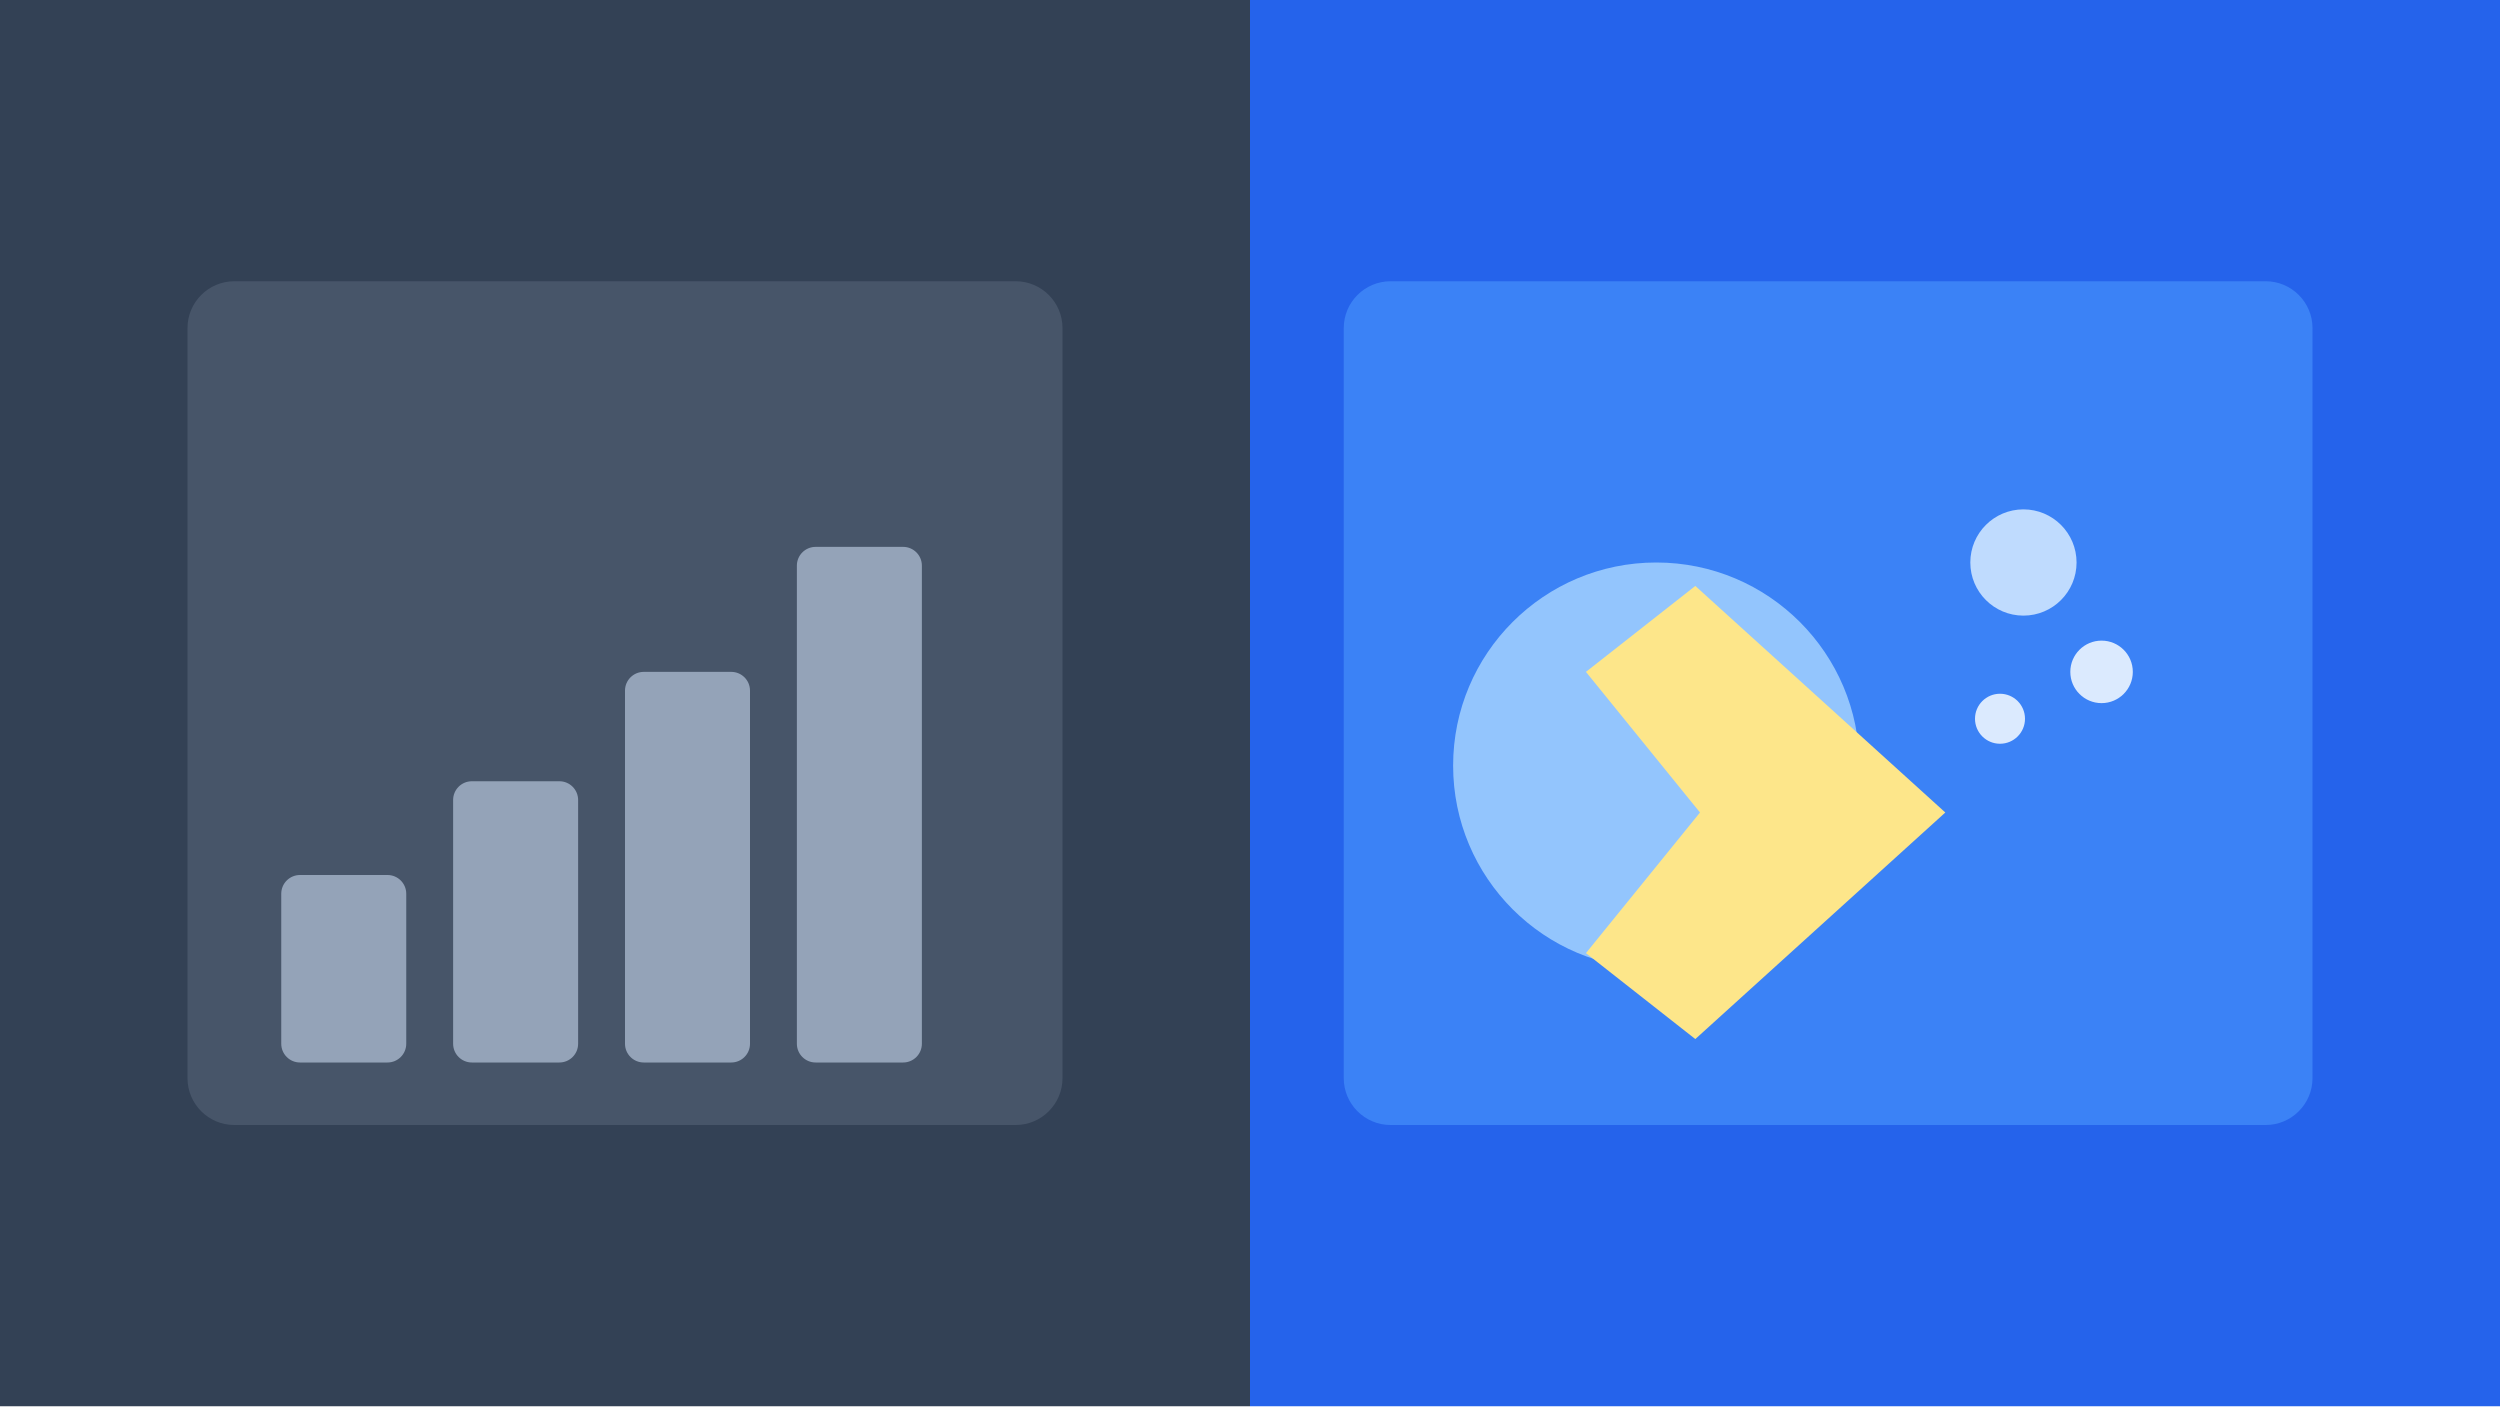
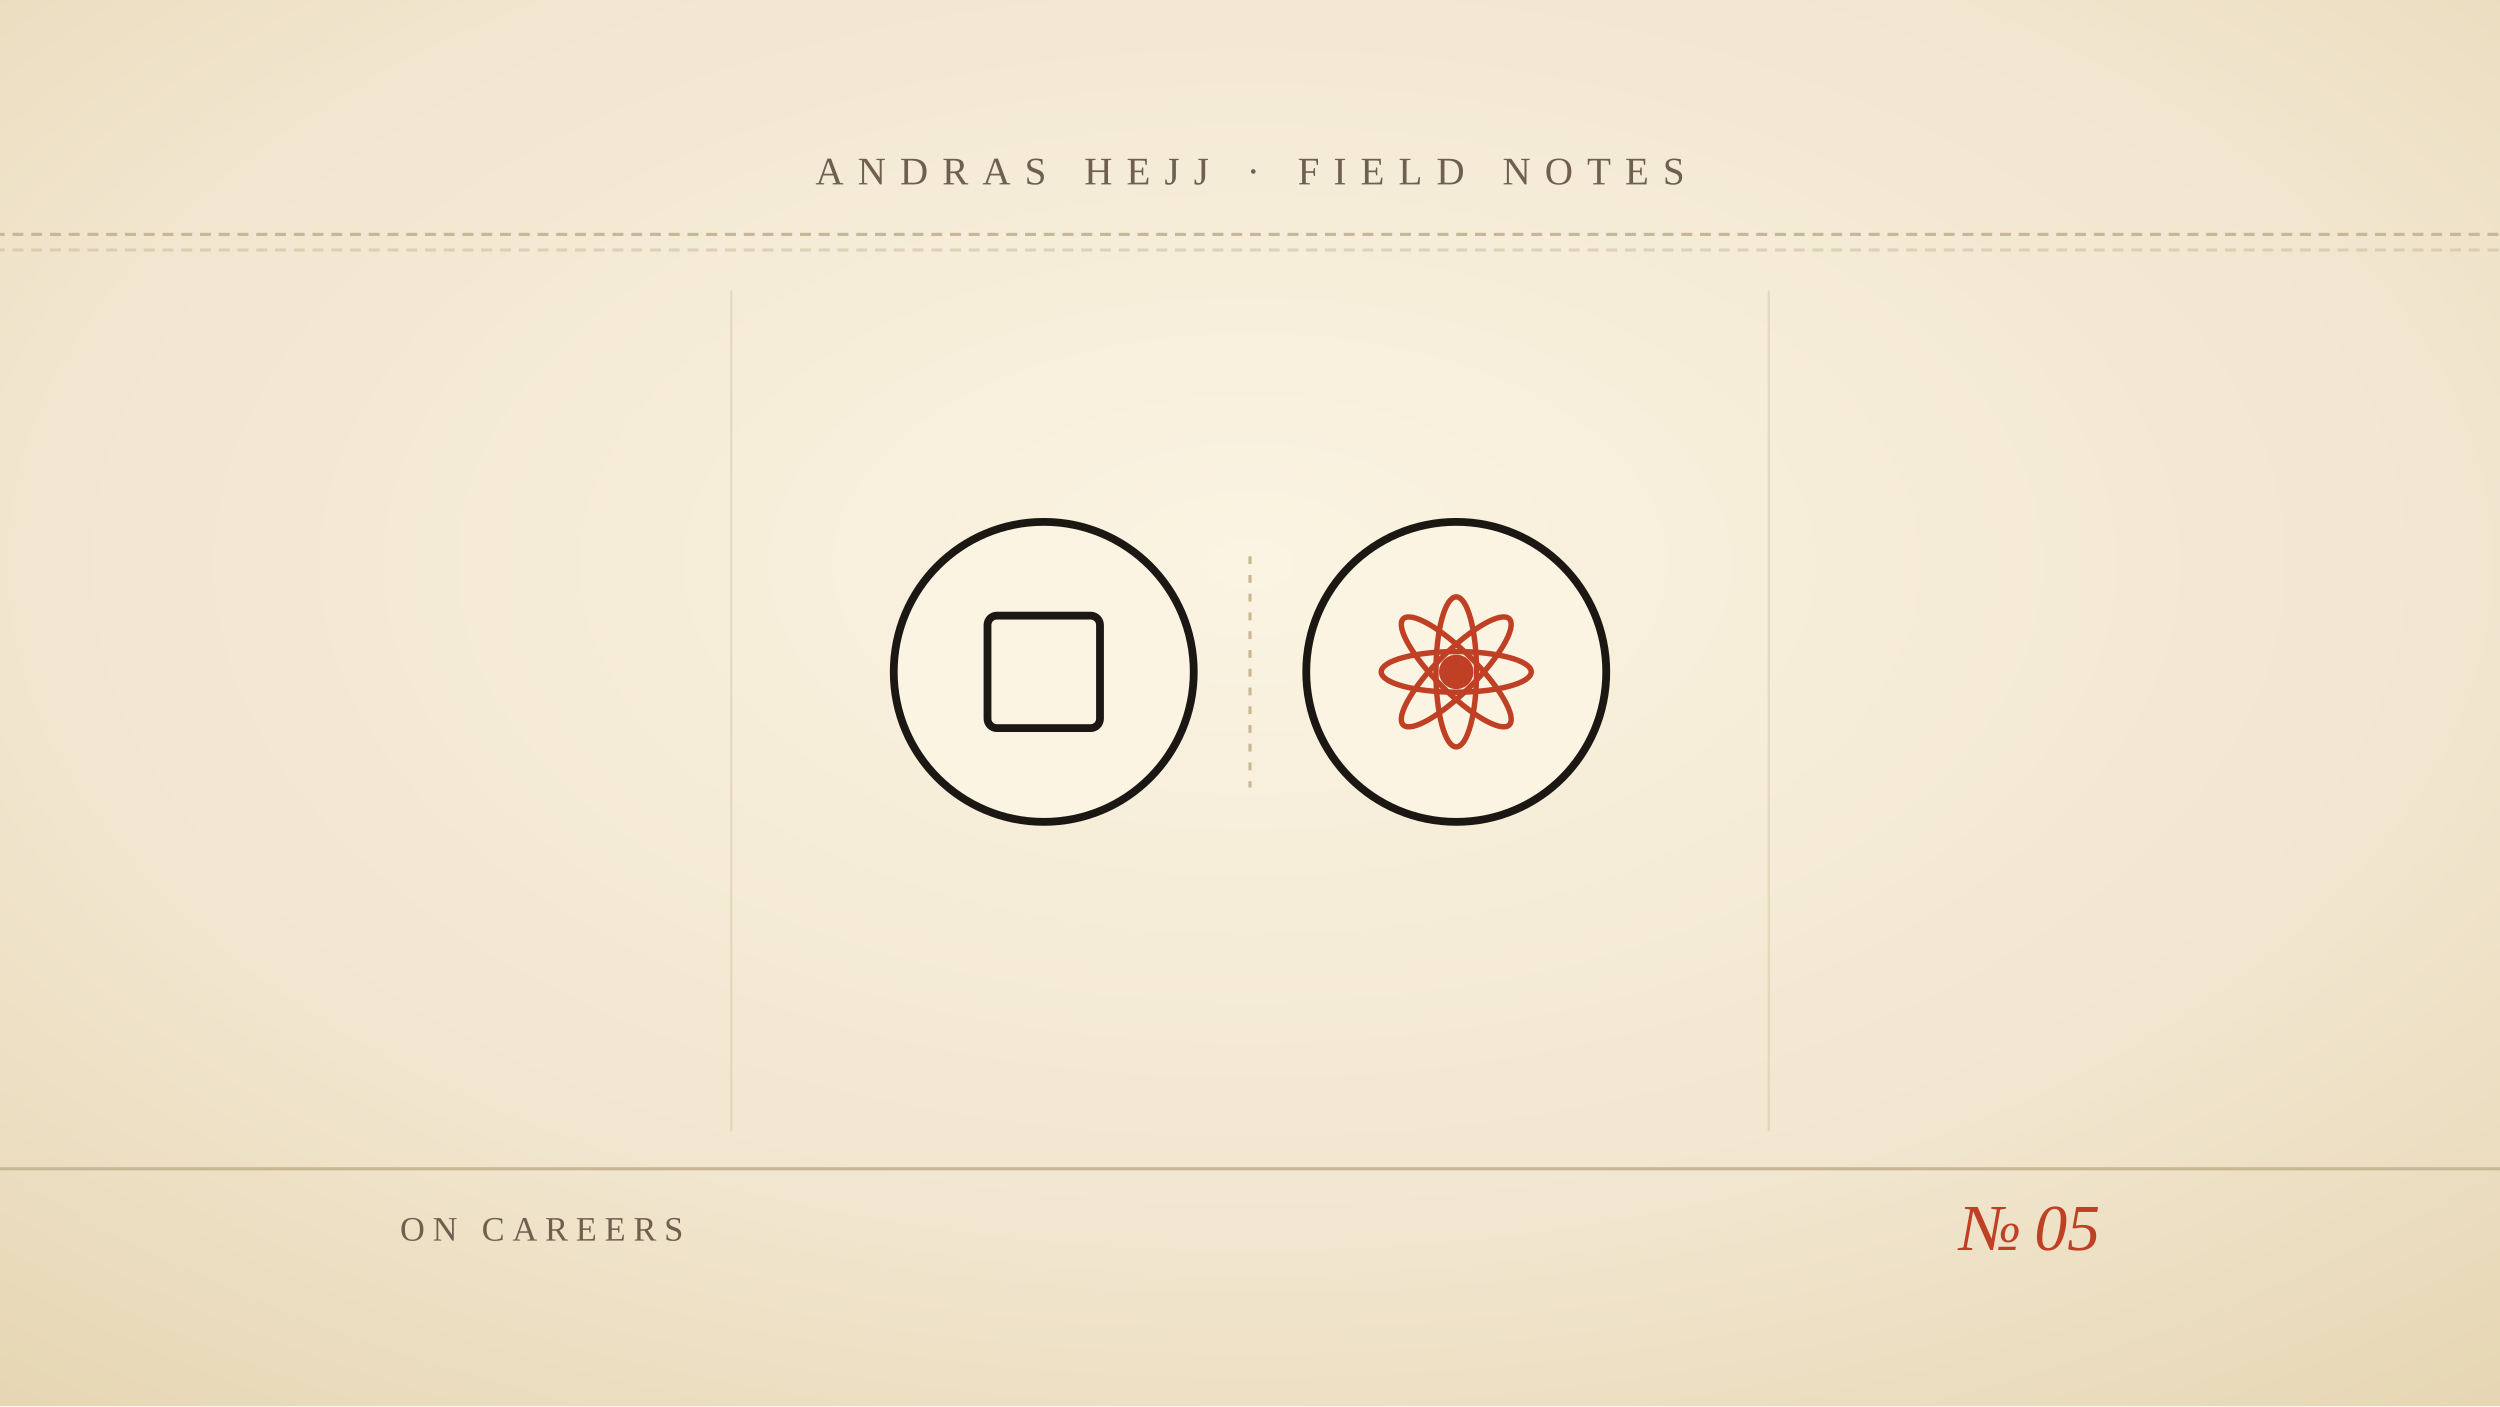
- <svg xmlns="http://www.w3.org/2000/svg" width="1600" height="900" viewBox="0 0 1600 900" fill="none">
-   <rect width="800" height="900" fill="#334155" />
-   <rect x="800" width="800" height="900" fill="#2563EB" />
-   <rect x="120" y="180" width="560" height="540" rx="30" fill="#475569" />
-   <rect x="860" y="180" width="620" height="540" rx="30" fill="#3B82F6" />
-   <rect x="180" y="560" width="80" height="120" rx="12" fill="#94A3B8" />
-   <rect x="290" y="500" width="80" height="180" rx="12" fill="#94A3B8" />
-   <rect x="400" y="430" width="80" height="250" rx="12" fill="#94A3B8" />
-   <rect x="510" y="350" width="80" height="330" rx="12" fill="#94A3B8" />
-   <circle cx="1060" cy="490" r="130" fill="#93C5FD" />
-   <path d="M1085 375L1245 520L1085 665L1015 610L1088 520L1015 430L1085 375Z" fill="#FDE68A" />
-   <circle cx="1295" cy="360" r="34" fill="#BFDBFE" />
-   <circle cx="1345" cy="430" r="20" fill="#DBEAFE" />
-   <circle cx="1280" cy="460" r="16" fill="#DBEAFE" />
+ <svg xmlns="http://www.w3.org/2000/svg" width="1600" height="900" viewBox="0 0 1600 900" fill="none" font-family="Georgia, 'Times New Roman', 'Iowan Old Style', serif">
+   <defs>
+     <radialGradient id="plate" cx="50%" cy="40%" r="78%">
+       <stop offset="0" stop-color="#fbf4e2" />
+       <stop offset="0.62" stop-color="#f1e6cf" />
+       <stop offset="1" stop-color="#e6d6b3" />
+     </radialGradient>
+   </defs>
+   <rect width="1600" height="900" fill="url(#plate)" />
+   <g stroke="#d9c9a6" stroke-width="1.5" opacity="0.55">
+     <line x1="468" y1="186" x2="468" y2="724" />
+     <line x1="1132" y1="186" x2="1132" y2="724" />
+   </g>
+   <g stroke="#c8b694" stroke-width="2">
+     <line x1="-40" y1="150" x2="1640" y2="150" stroke-dasharray="7 5" />
+     <line x1="-40" y1="160" x2="1640" y2="160" stroke-dasharray="7 5" opacity="0.5" />
+   </g>
+   <text x="800" y="118" text-anchor="middle" font-size="25" letter-spacing="9" fill="#6f5f4f">ANDRAS HEJJ · FIELD NOTES</text>
+   <g>
+     <circle cx="668" cy="430" r="96" fill="#fbf4e2" stroke="#1b1713" stroke-width="5" />
+     <rect x="632" y="394" width="72" height="72" rx="6" fill="none" stroke="#1b1713" stroke-width="5" />
+     <circle cx="932" cy="430" r="96" fill="#fbf4e2" stroke="#1b1713" stroke-width="5" />
+     <g fill="none" stroke="#bf4024" stroke-width="3.5">
+       <ellipse cx="932" cy="430" rx="13" ry="48" transform="rotate(0 932 430)" />
+       <ellipse cx="932" cy="430" rx="13" ry="48" transform="rotate(45 932 430)" />
+       <ellipse cx="932" cy="430" rx="13" ry="48" transform="rotate(90 932 430)" />
+       <ellipse cx="932" cy="430" rx="13" ry="48" transform="rotate(135 932 430)" />
+     </g>
+     <circle cx="932" cy="430" r="11" fill="#bf4024" />
+     <g stroke="#c8b694" stroke-width="2" stroke-dasharray="5 7">
+       <line x1="800" y1="356" x2="800" y2="504" />
+     </g>
+   </g>
+   <line x1="-40" y1="748" x2="1640" y2="748" stroke="#c8b694" stroke-width="2" />
+   <text x="256" y="794" text-anchor="start" font-size="22" letter-spacing="5" fill="#6f5f4f">ON CAREERS</text>
+   <text x="1344" y="800" text-anchor="end" font-style="italic" font-size="42" fill="#bf4024">№ 05</text>
</svg>
